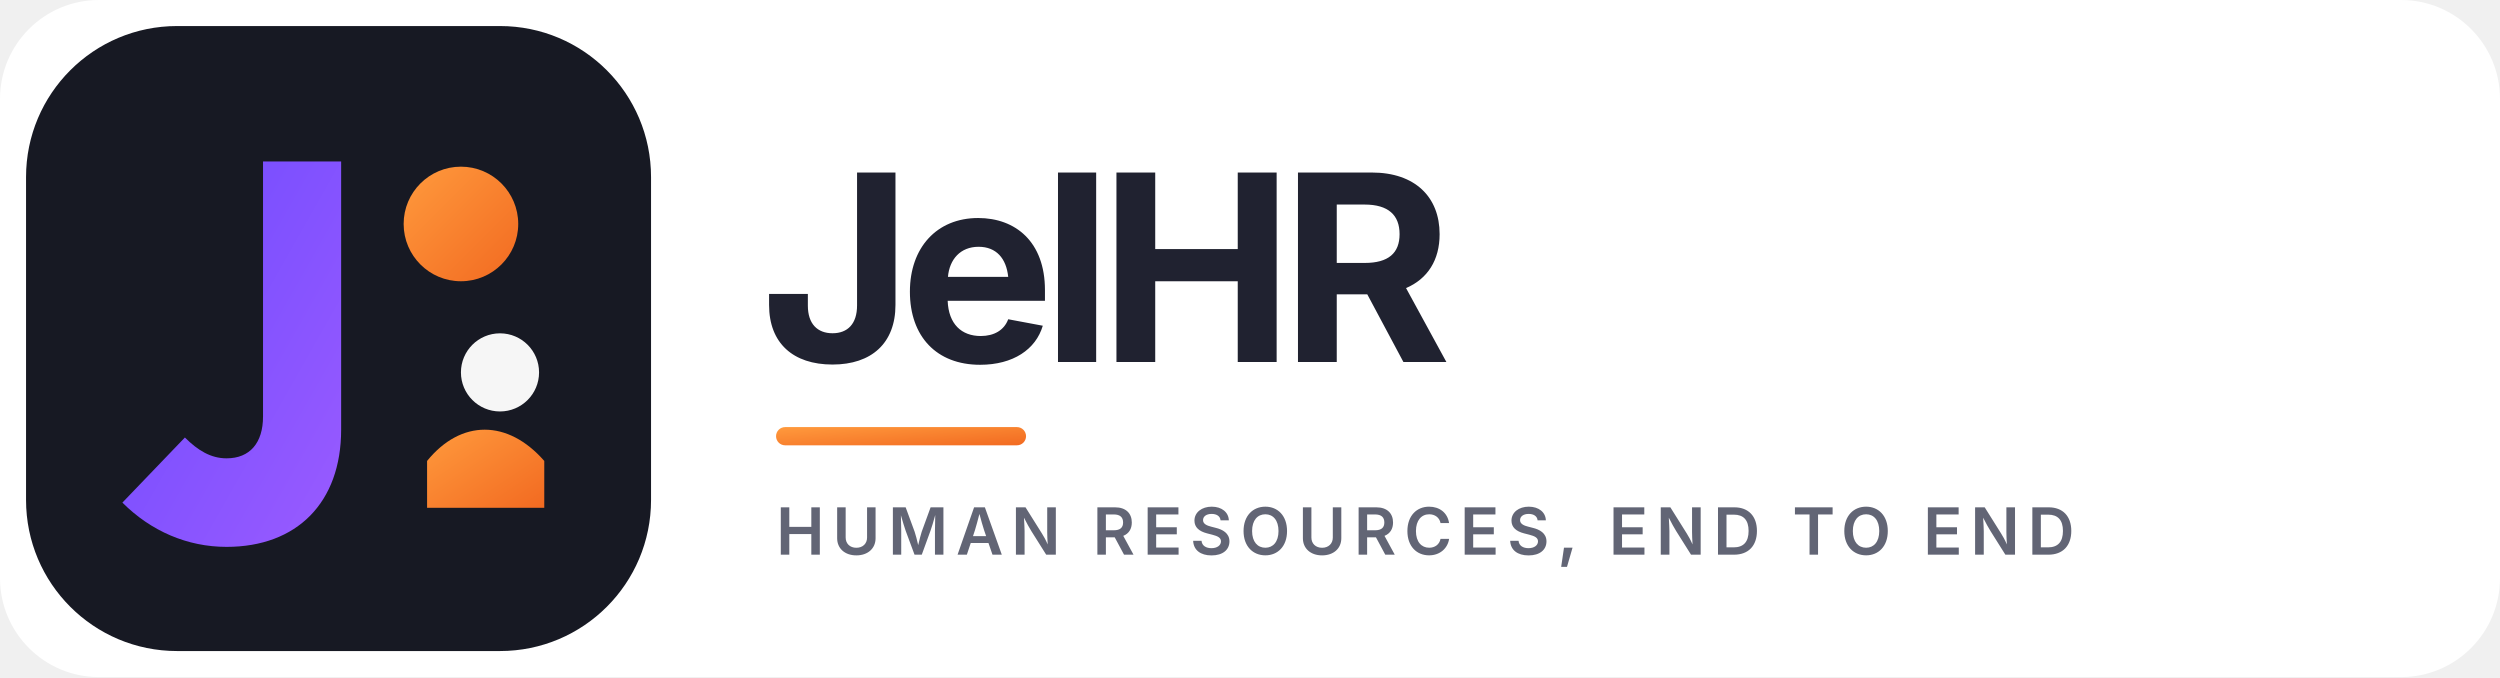
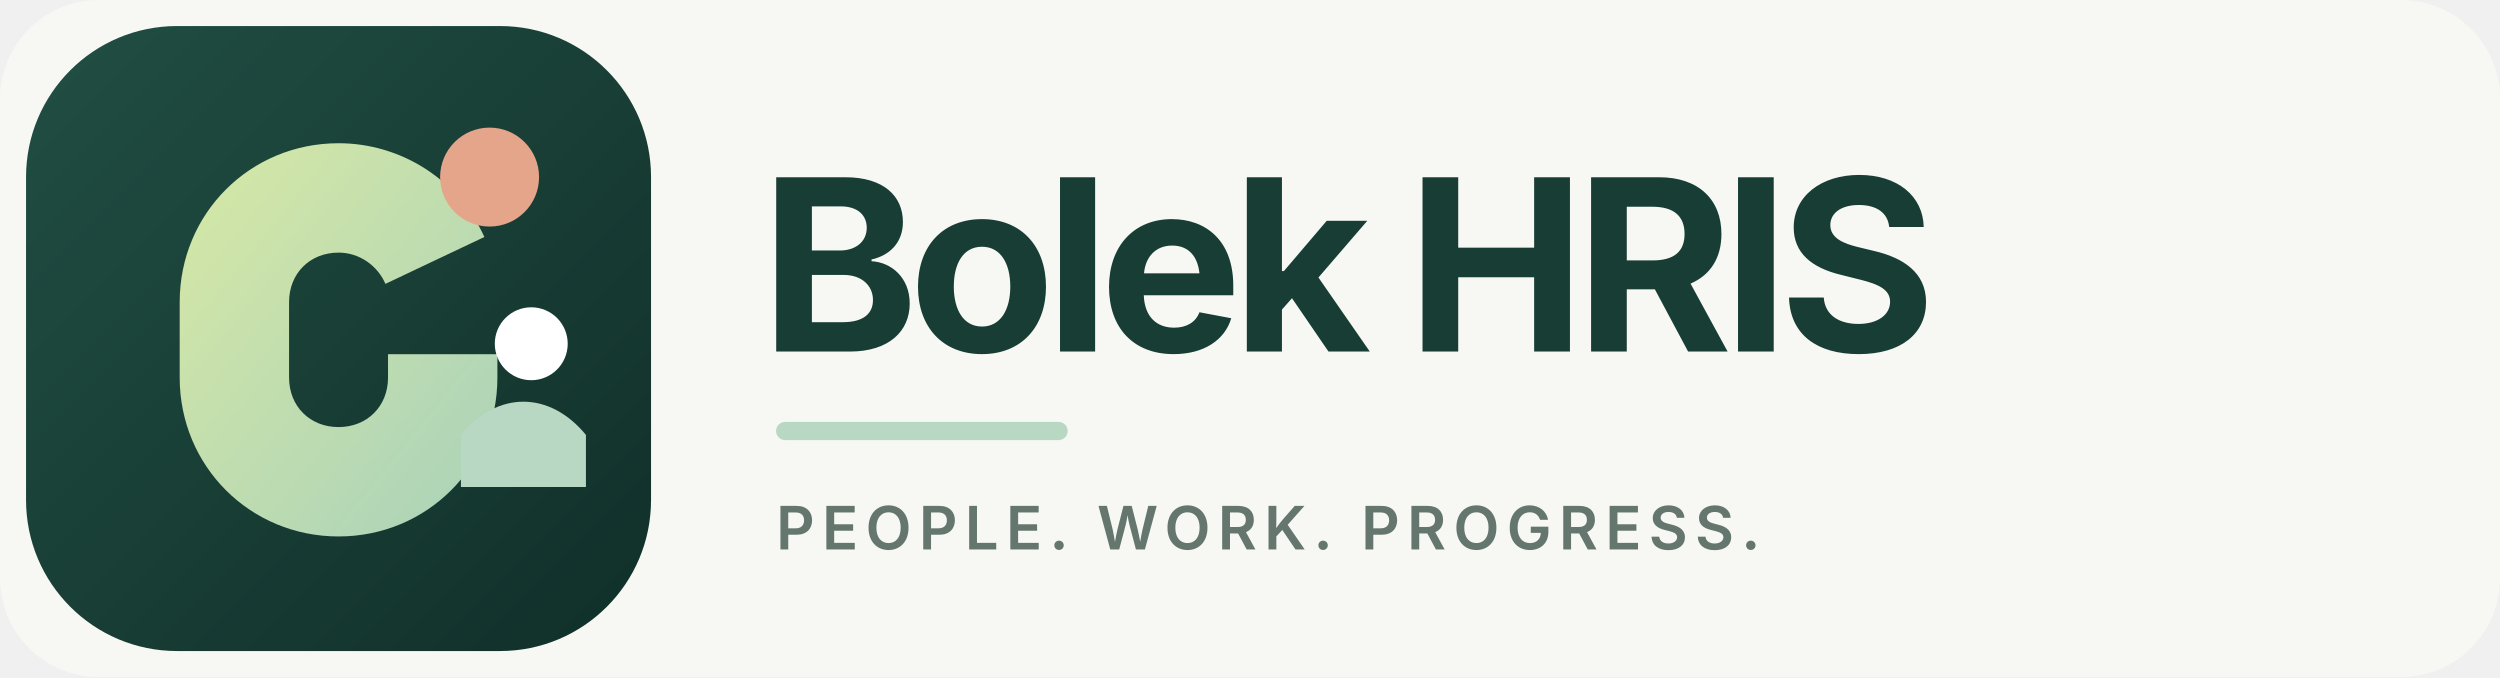
<svg xmlns="http://www.w3.org/2000/svg" width="960" height="260" viewBox="0 0 960 260" role="img" aria-labelledby="title desc">
  <defs>
-     <linearGradient id="mark" x1="0" y1="0" x2="1" y2="1">
-       <stop offset="0" stop-color="#6D4AFF" />
-       <stop offset="1" stop-color="#9A5BFF" />
+     <linearGradient id="forest" x1="0" y1="0" x2="1" y2="1">
+       <stop offset="0" stop-color="#214E43" />
+       <stop offset="1" stop-color="#102F29" />
    </linearGradient>
-     <linearGradient id="accent" x1="0" y1="0" x2="1" y2="1">
-       <stop offset="0" stop-color="#FF9A3D" />
-       <stop offset="1" stop-color="#F26A21" />
+     <linearGradient id="mint" x1="0" y1="0" x2="1" y2="1">
+       <stop offset="0" stop-color="#D7E8A5" />
+       <stop offset="1" stop-color="#A9D2BA" />
    </linearGradient>
  </defs>
-   <rect x="0" y="0" width="960" height="260" rx="38" fill="#FFFFFF" />
-   <rect x="10" y="10" width="240" height="240" rx="58" fill="#171923" />
-   <path d="M131 62v103c0 28-17 45-44 45-15 0-29-6-40-17l24-25c5 5 10 8 16 8 9 0 14-6 14-16V62z" fill="url(#mark)" />
-   <circle cx="177" cy="86" r="22" fill="url(#accent)" />
-   <circle cx="192" cy="143" r="15" fill="#FFFFFF" opacity=".96" />
-   <path d="M164 177c13-16 31-16 45 0v18h-45z" fill="url(#accent)" />
-   <text x="292" y="139" fill="#202230" font-family="Inter,Segoe UI,Arial,sans-serif" font-size="100" font-weight="750" letter-spacing="-5">JelHR</text>
-   <rect x="298" y="164" width="96" height="7" rx="3.5" fill="url(#accent)" />
-   <text x="298" y="213" fill="#626575" font-family="Inter,Segoe UI,Arial,sans-serif" font-size="25" font-weight="600" letter-spacing="3">HUMAN RESOURCES, END TO END</text>
+   <rect width="960" height="260" rx="38" fill="#F7F8F4" />
+   <rect x="10" y="10" width="240" height="240" rx="58" fill="url(#forest)" />
+   <path d="M130 55c-34 0-61 27-61 61v29c0 34 27 61 61 61s61-27 61-61v-9h-42v9c0 11-8 19-19 19s-19-8-19-19v-29c0-11 8-19 19-19 8 0 15 5 18 12l38-18c-10-22-32-36-56-36z" fill="url(#mint)" />
+   <circle cx="188" cy="68" r="19" fill="#E5A58A" />
+   <circle cx="204" cy="132" r="14" fill="#fff" />
+   <path d="M177 167c14-17 34-17 48 0v20h-48z" fill="#B8D8C4" />
+   <text x="292" y="135" fill="#173D35" font-family="Inter,Segoe UI,Arial,sans-serif" font-size="92" font-weight="750" letter-spacing="-4">Bolek HRIS</text>
+   <rect x="298" y="162" width="112" height="7" rx="3.5" fill="#B8D8C4" />
+   <text x="298" y="211" fill="#64766E" font-family="Inter,Segoe UI,Arial,sans-serif" font-size="23" font-weight="600" letter-spacing="2.8">PEOPLE. WORK. PROGRESS.</text>
</svg>
